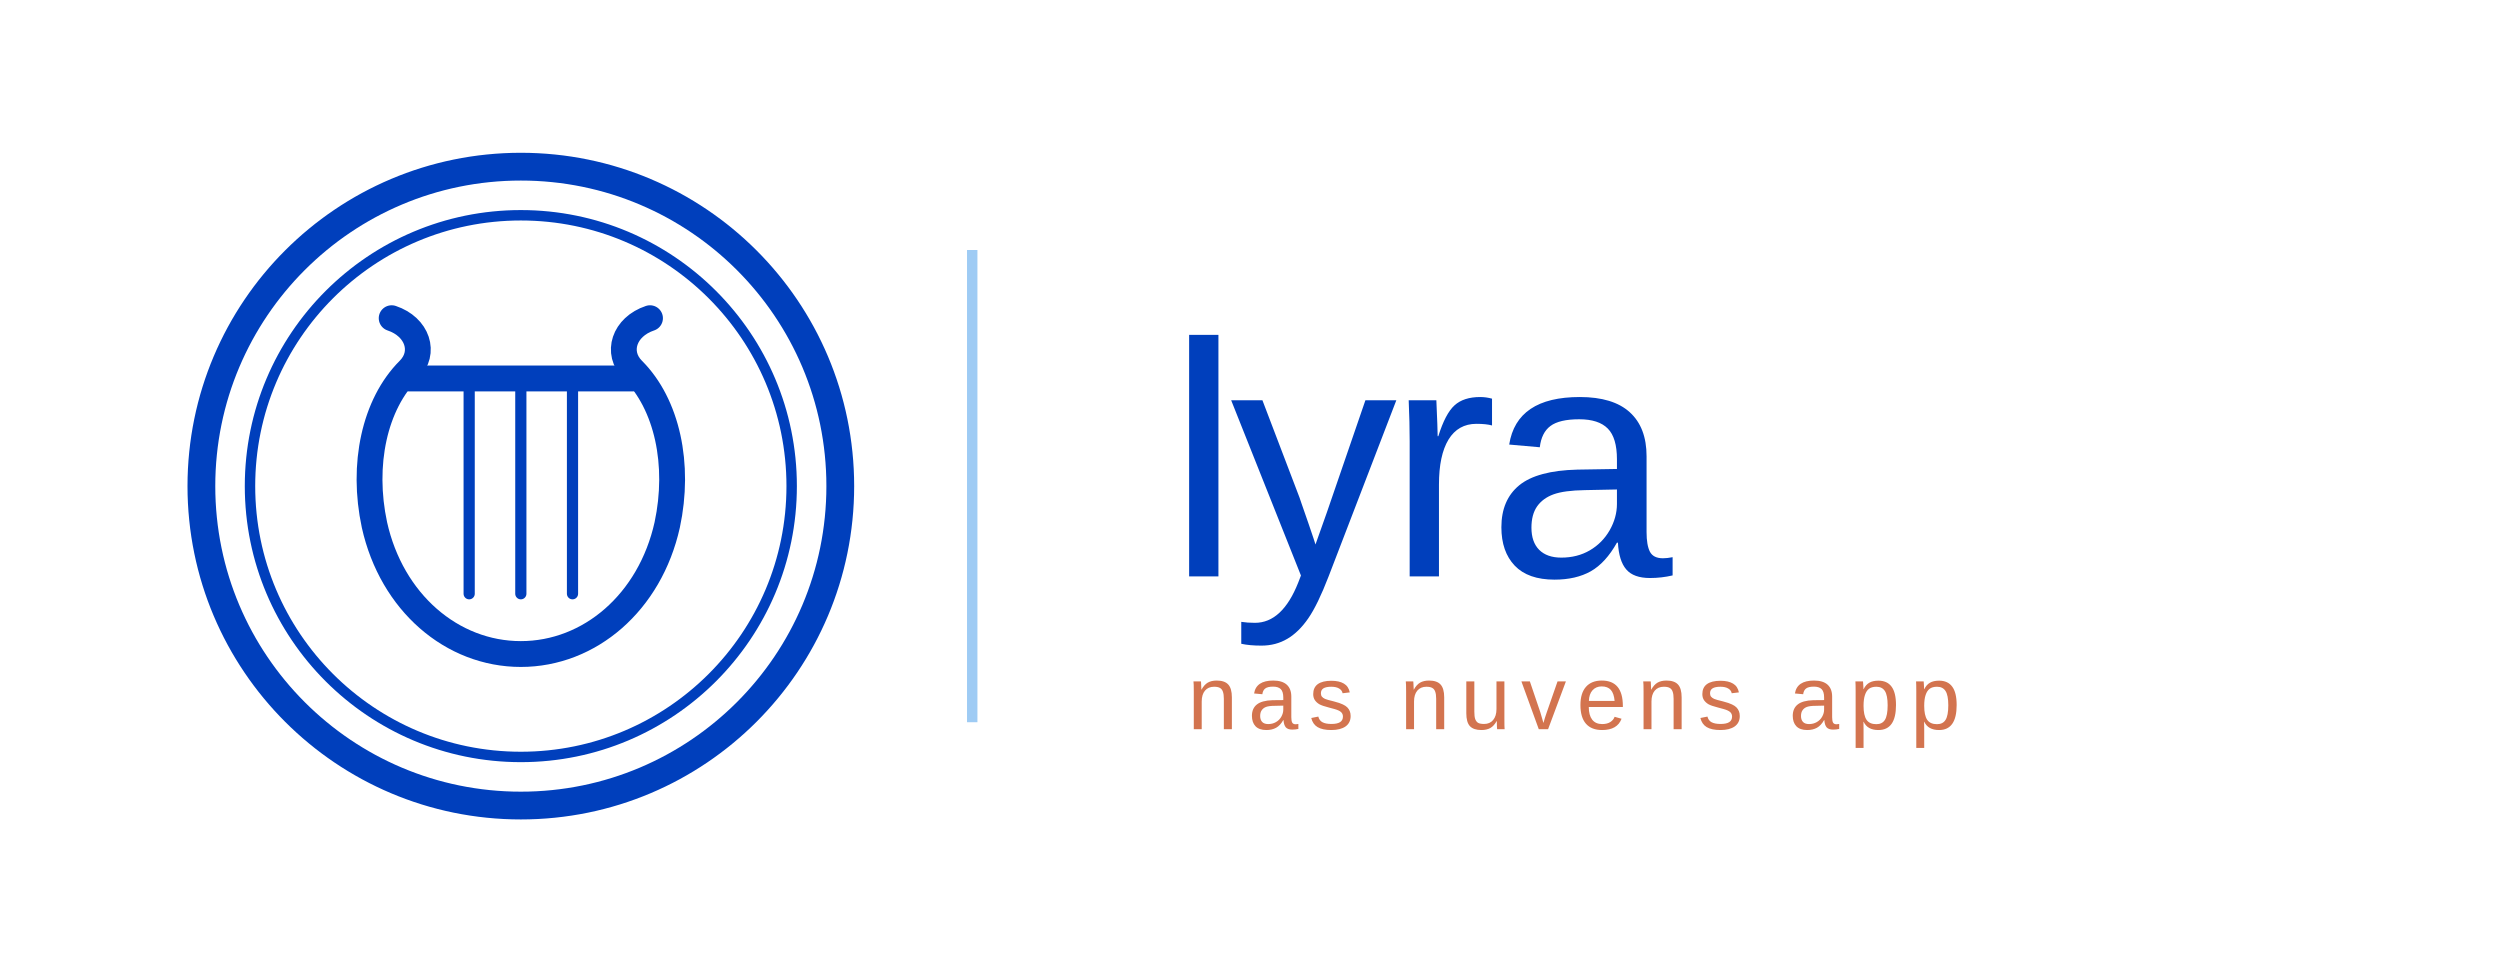
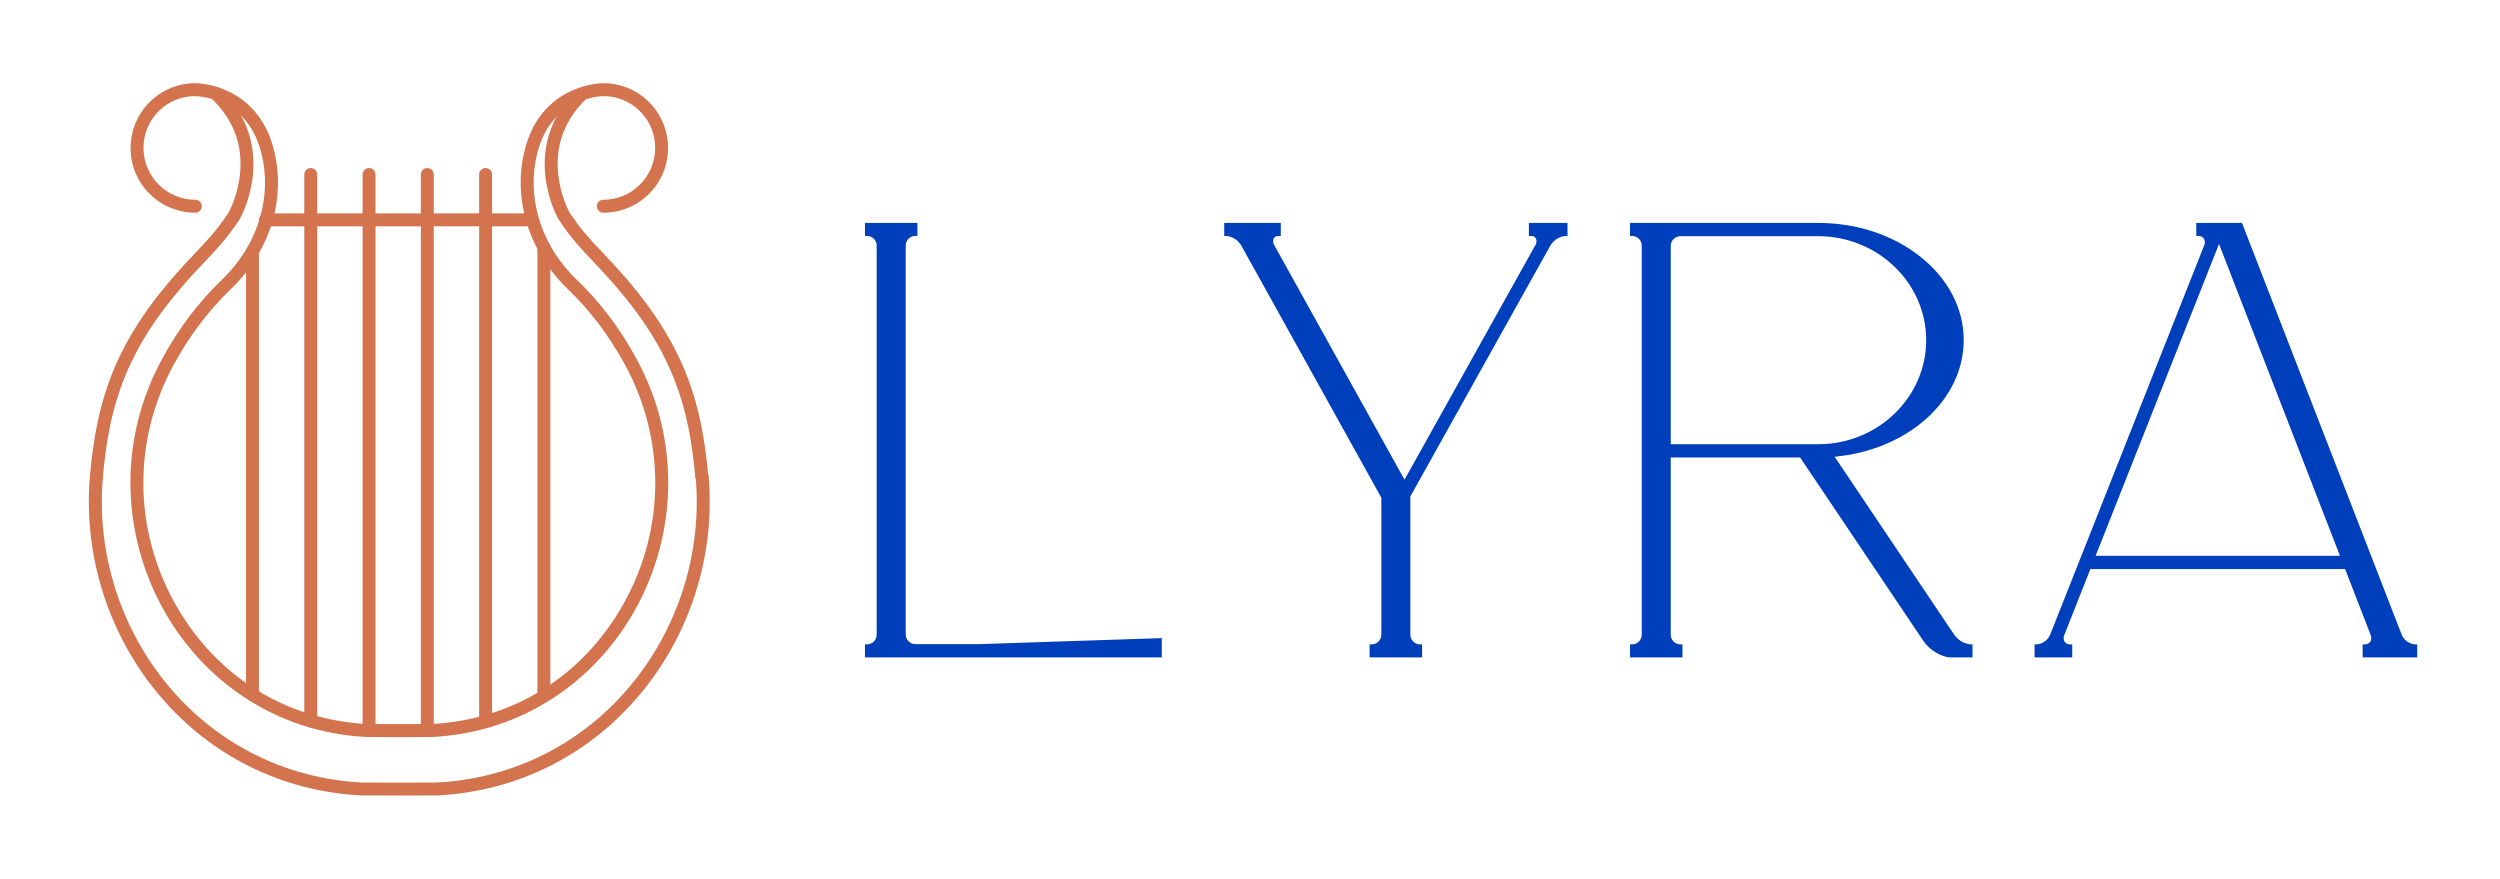
- <svg xmlns="http://www.w3.org/2000/svg" viewBox="0 0 360 140" role="img" aria-label="lyra — nas nuvens app">
-   <circle cx="75" cy="70" r="46" fill="none" stroke="#003fbc" stroke-width="4" />
-   <circle cx="75" cy="70" r="39" fill="none" stroke="#003fbc" stroke-width="1.5" />
-   <g transform="translate(75,40.86) scale(0.62)" fill="none" stroke="#003fbc" stroke-linecap="round" stroke-linejoin="round">
-     <path d="M -30 8 C -24 10 -22 16 -26 20 C -34 28 -37 42 -34 56 C -30 74 -16 86 0 86 C 16 86 30 74 34 56 C 37 42 34 28 26 20 C 22 16 24 10 30 8" stroke-width="6" />
-     <line x1="-26" y1="22" x2="26" y2="22" stroke-width="6" />
-     <line x1="-12" y1="24" x2="-12" y2="72" stroke-width="2.6" />
-     <line x1="0" y1="24" x2="0" y2="72" stroke-width="2.6" />
-     <line x1="12" y1="24" x2="12" y2="72" stroke-width="2.6" />
-   </g>
-   <line x1="140" y1="36" x2="140" y2="104" stroke="#9ecbf4" stroke-width="1.5" />
-   <text x="168" y="83" fill="#003fbc" font-family="'Elza Text', Arial, sans-serif" font-size="48" font-weight="500" letter-spacing="-1.5">lyra</text>
-   <text x="171" y="105" fill="#d3744f" font-family="'Elza Text', Arial, sans-serif" font-size="13" letter-spacing="1.5">nas nuvens app</text>
+ <svg xmlns="http://www.w3.org/2000/svg" version="1.1" width="241.583" height="84.876" viewBox="0 0 241.583 84.876">
+   <path transform="matrix(1,0,0,-1,0,84.87558)" d="M38.58 13.647C37.06 13.647 35.54 13.649 35.421 13.657 33.276 13.765 31.178 14.153 29.186 14.801 27.272 15.425 25.444 16.3 23.753 17.399 22.114 18.464 20.6 19.738 19.256 21.191 17.934 22.616 16.778 24.208 15.821 25.921 13.803 29.524 12.694 33.607 12.607 37.72 12.563 39.846 12.791 41.968 13.287 44.032 13.801 46.177 14.608 48.26 15.682 50.227 17.274 53.147 19.211 55.707 21.43 57.831 24.642 60.901 26.141 65.152 25.44 69.203 25.309 69.96 25.114 70.663 24.866 71.288 23.77 74.028 21.659 75.046 20.079 75.419 19.44 75.569 18.879 75.616 18.362 75.563 15.798 75.302 13.867 73.162 13.867 70.581 13.867 67.82 16.113 65.571 18.877 65.571 19.222 65.571 19.501 65.292 19.501 64.947 19.501 64.602 19.222 64.322 18.877 64.322 17.204 64.322 15.633 64.974 14.449 66.154 13.266 67.337 12.618 68.908 12.618 70.581 12.618 72.139 13.194 73.636 14.244 74.79 15.284 75.938 16.704 76.653 18.239 76.808 18.896 76.876 19.594 76.818 20.371 76.636 21.46 76.38 22.453 75.931 23.319 75.305 24.528 74.428 25.44 73.234 26.031 71.754 26.312 71.047 26.531 70.261 26.679 69.416 27.064 67.187 26.848 64.843 26.052 62.639 25.283 60.513 23.986 58.538 22.3 56.929 20.172 54.894 18.318 52.44 16.785 49.632 12.832 42.385 12.878 33.751 16.92 26.535 20.833 19.548 27.6 15.311 35.491 14.911 35.762 14.9 41.398 14.9 41.686 14.911 49.577 15.311 56.344 19.55 60.257 26.535 64.295 33.748 64.345 42.383 60.392 49.632 58.86 52.44 57.003 54.896 54.877 56.929 53.192 58.538 51.896 60.513 51.125 62.639 50.329 64.843 50.111 67.187 50.498 69.416 50.647 70.261 50.862 71.047 51.146 71.754 51.737 73.234 52.652 74.428 53.858 75.305 54.724 75.931 55.717 76.38 56.806 76.636 57.581 76.821 58.277 76.876 58.938 76.808 60.473 76.651 61.889 75.936 62.933 74.79 63.981 73.636 64.559 72.141 64.559 70.581 64.559 68.908 63.907 67.337 62.728 66.154 61.548 64.97 59.973 64.322 58.301 64.322 57.955 64.322 57.676 64.602 57.676 64.947 57.676 65.292 57.955 65.571 58.301 65.571 61.062 65.571 63.31 67.818 63.31 70.581 63.31 73.162 61.377 75.302 58.815 75.563 58.298 75.616 57.735 75.567 57.098 75.419 55.518 75.046 53.407 74.028 52.311 71.288 52.059 70.663 51.866 69.96 51.737 69.203 51.034 65.152 52.533 60.903 55.747 57.831 57.968 55.707 59.903 53.151 61.496 50.227 62.569 48.26 63.374 46.175 63.89 44.032 64.386 41.97 64.614 39.846 64.57 37.72 64.485 33.604 63.374 29.524 61.356 25.921 60.395 24.208 59.239 22.614 57.922 21.191 56.577 19.738 55.063 18.464 53.424 17.399 51.733 16.3 49.905 15.427 47.991 14.801 45.999 14.151 43.901 13.765 41.756 13.657 41.621 13.653 40.1 13.647 38.58 13.647Z" fill="#d3744f" />
+   <path transform="matrix(1,0,0,-1,0,84.87558)" d="M51.303 63.005H25.65C25.305 63.005 25.025 63.285 25.025 63.63 25.025 63.975 25.305 64.254 25.65 64.254H51.305C51.65 64.254 51.93 63.975 51.93 63.63 51.93 63.287 51.648 63.005 51.303 63.005Z" fill="#d3744f" />
+   <path transform="matrix(1,0,0,-1,0,84.87558)" d="M30.028 14.574C29.683 14.574 29.404 14.854 29.404 15.199V68.013C29.404 68.358 29.683 68.637 30.028 68.637 30.373 68.637 30.653 68.358 30.653 68.013V15.201C30.653 14.854 30.373 14.574 30.028 14.574Z" fill="#d3744f" />
+   <path transform="matrix(1,0,0,-1,0,84.87558)" d="M35.66 13.657C35.315 13.657 35.036 13.937 35.036 14.282V68.013C35.036 68.358 35.315 68.637 35.66 68.637 36.005 68.637 36.285 68.358 36.285 68.013V14.284C36.287 13.937 36.008 13.657 35.66 13.657Z" fill="#d3744f" />
+   <path transform="matrix(1,0,0,-1,0,84.87558)" d="M41.292 13.672C40.947 13.672 40.668 13.952 40.668 14.297V68.013C40.668 68.358 40.947 68.637 41.292 68.637 41.637 68.637 41.917 68.358 41.917 68.013V14.301C41.919 13.952 41.637 13.672 41.292 13.672Z" fill="#d3744f" />
+   <path transform="matrix(1,0,0,-1,0,84.87558)" d="M46.924 14.574C46.579 14.574 46.3 14.854 46.3 15.199V68.013C46.3 68.358 46.579 68.637 46.924 68.637 47.269 68.637 47.549 68.358 47.549 68.013V15.201C47.549 14.854 47.269 14.574 46.924 14.574Z" fill="#d3744f" />
+   <path transform="matrix(1,0,0,-1,0,84.87558)" d="M52.556 17.051C52.211 17.051 51.932 17.331 51.932 17.676V61.002C51.932 61.347 52.211 61.627 52.556 61.627 52.901 61.627 53.181 61.347 53.181 61.002V17.676C53.181 17.331 52.901 17.051 52.556 17.051Z" fill="#d3744f" />
+   <path transform="matrix(1,0,0,-1,0,84.87558)" d="M24.396 17.126C24.051 17.126 23.772 17.405 23.772 17.75V60.503C23.772 60.848 24.051 61.127 24.396 61.127 24.741 61.127 25.021 60.848 25.021 60.503V17.752C25.023 17.405 24.741 17.126 24.396 17.126Z" fill="#d3744f" />
+   <path transform="matrix(1,0,0,-1,0,84.87558)" d="M38.58 8C36.821 8 35.061 8.002 34.926 8.011 31.074 8.205 27.416 9.156 24.058 10.839 20.873 12.431 18.053 14.629 15.673 17.369 10.541 23.272 8 31.138 8.697 38.944 9.037 42.755 9.647 45.662 10.678 48.37 11.284 49.967 12.033 51.485 12.967 53.012 13.95 54.621 15.112 56.204 16.52 57.845 17.492 58.98 18.265 59.795 18.949 60.513 20.066 61.69 20.949 62.622 22.093 64.337 22.184 64.506 22.986 66.027 23.194 68.068 23.482 70.901 22.537 73.371 20.39 75.406 20.138 75.645 20.13 76.041 20.367 76.289 20.604 76.537 21.002 76.549 21.25 76.312 22.597 75.036 23.537 73.575 24.045 71.97 24.451 70.687 24.581 69.313 24.43 67.89 24.176 65.482 23.209 63.772 23.168 63.7 23.162 63.687 23.153 63.676 23.147 63.664 21.938 61.849 21.019 60.877 19.855 59.651 19.184 58.944 18.421 58.14 17.471 57.03 11.987 50.634 10.526 45.324 9.948 38.83 9.279 31.36 11.712 23.833 16.622 18.186 21.309 12.791 27.833 9.622 34.993 9.258 35.302 9.245 41.853 9.245 42.179 9.258 49.33 9.62 55.849 12.785 60.534 18.167 65.442 23.803 67.881 31.318 67.227 38.781 67.197 39.126 67.451 39.429 67.797 39.459 68.142 39.488 68.445 39.234 68.474 38.889 69.158 31.089 66.607 23.236 61.477 17.348 59.097 14.617 56.276 12.423 53.096 10.833 49.738 9.156 46.086 8.205 42.239 8.008 42.099 8.004 40.34 8 38.58 8Z" fill="#d3744f" />
+   <path transform="matrix(1,0,0,-1,0,84.87558)" d="M67.801 38.262C67.479 38.262 67.208 38.506 67.178 38.832 66.596 45.326 65.137 50.636 59.656 57.032 58.703 58.142 57.943 58.946 57.272 59.654 56.109 60.879 55.188 61.849 53.979 63.666 53.973 63.678 53.964 63.689 53.958 63.702 53.918 63.772 52.963 65.463 52.7 67.845 52.546 69.255 52.664 70.615 53.056 71.887 53.543 73.479 54.456 74.934 55.766 76.209 56.014 76.45 56.41 76.444 56.651 76.196 56.893 75.948 56.886 75.552 56.638 75.311 54.54 73.272 53.634 70.805 53.945 67.983 54.168 65.976 54.943 64.506 55.036 64.339 56.179 62.626 57.064 61.695 58.184 60.515 58.868 59.795 59.639 58.982 60.613 57.847 62.021 56.207 63.183 54.623 64.165 53.014 65.097 51.485 65.844 49.967 66.454 48.373 67.483 45.667 68.095 42.757 68.436 38.946 68.468 38.601 68.212 38.296 67.869 38.269 67.839 38.262 67.82 38.262 67.801 38.262Z" fill="#d3744f" />
+   <path transform="matrix(1,0,0,-1,0,84.87558)" d="M112.25 21.348H83.599C83.59 21.348 83.583 21.355 83.583 21.364V22.591C83.583 22.595 83.585 22.599 83.588 22.602 83.591 22.605 83.595 22.607 83.599 22.607H83.783C84.298 22.607 84.716 23.025 84.716 23.54V61.143C84.716 61.658 84.298 62.075 83.783 62.076H83.599C83.591 62.076 83.583 62.083 83.583 62.092V63.319C83.583 63.328 83.591 63.335 83.599 63.335H88.639C88.647 63.335 88.654 63.328 88.654 63.319V62.092C88.654 62.083 88.647 62.076 88.639 62.076H88.455C87.94 62.075 87.522 61.658 87.521 61.143V23.566C87.522 23.05 87.939 22.633 88.455 22.632H94.656L112.25 23.213C112.254 23.213 112.258 23.212 112.261 23.209 112.264 23.206 112.266 23.202 112.266 23.197V21.364C112.266 21.355 112.259 21.348 112.25 21.348L112.25 21.348M118.495 62.076 118.315 62.073C118.311 62.073 118.307 62.075 118.304 62.078 118.301 62.081 118.299 62.085 118.3 62.089V63.316C118.3 63.325 118.306 63.332 118.315 63.332H123.751C123.759 63.332 123.766 63.325 123.767 63.316V62.089C123.767 62.08 123.759 62.073 123.751 62.073H123.567C123.377 62.09 123.193 62.004 123.086 61.847 122.987 61.617 123.014 61.353 123.158 61.148L133.514 42.501 134.806 40.172 135.722 38.523 136.262 39.488 148.346 61.149C148.49 61.353 148.519 61.618 148.42 61.847 148.313 62.004 148.129 62.091 147.94 62.073H147.756C147.747 62.073 147.74 62.081 147.74 62.089V63.317C147.74 63.325 147.747 63.332 147.756 63.332H151.458C151.466 63.332 151.473 63.325 151.473 63.317V62.089C151.473 62.081 151.466 62.073 151.458 62.073H151.273C150.662 62.014 150.117 61.664 149.809 61.133L136.308 36.943 136.289 36.908V23.528C136.296 23.018 136.711 22.608 137.221 22.607H137.405C137.409 22.607 137.414 22.605 137.417 22.602 137.419 22.599 137.421 22.595 137.421 22.591V21.364C137.421 21.355 137.414 21.348 137.405 21.348H132.366C132.357 21.348 132.35 21.355 132.35 21.364V22.591C132.35 22.595 132.352 22.599 132.355 22.602 132.358 22.605 132.362 22.607 132.366 22.607H132.55C133.063 22.607 133.48 23.023 133.483 23.536V36.779L119.957 61.135C119.651 61.666 119.106 62.017 118.495 62.076H118.495M158.662 21.348 157.529 21.347C157.52 21.347 157.513 21.354 157.513 21.363V22.59C157.513 22.599 157.52 22.606 157.529 22.607H157.713C158.228 22.607 158.645 23.024 158.646 23.539V61.142C158.645 61.657 158.228 62.075 157.713 62.075H157.529C157.52 62.075 157.513 62.082 157.513 62.091V63.318C157.513 63.327 157.52 63.334 157.529 63.334H175.69C179.447 63.334 182.979 62.158 185.637 60.016 188.296 57.874 189.76 55.029 189.76 52.001 189.76 49.188 188.471 46.49 186.131 44.404 183.826 42.348 180.685 41.05 177.286 40.742L177.318 40.692 188.836 23.549C189.199 23.021 189.773 22.677 190.41 22.607H190.594C190.598 22.607 190.603 22.605 190.606 22.602 190.609 22.599 190.61 22.595 190.61 22.591V21.364C190.61 21.355 190.603 21.348 190.594 21.348H188.501C187.64 21.348 186.468 22.048 185.888 22.907L185.883 22.912 173.952 40.669H161.449V23.54C161.45 23.025 161.868 22.607 162.383 22.607H162.566C162.571 22.607 162.575 22.605 162.578 22.602 162.581 22.599 162.582 22.595 162.582 22.591V21.364C162.582 21.355 162.575 21.348 162.566 21.348H158.662M161.45 61.118 161.45 41.95H175.69C175.944 41.95 176.177 41.958 176.403 41.972 181.86 42.326 186.134 46.731 186.134 52.001 186.134 57.544 181.448 62.052 175.69 62.052H162.384C161.869 62.051 161.451 61.634 161.45 61.118V61.118M197.755 21.348 196.622 21.349C196.618 21.349 196.614 21.351 196.611 21.354 196.608 21.357 196.606 21.361 196.606 21.365V22.592C196.606 22.601 196.613 22.608 196.622 22.608H196.806C197.384 22.651 197.889 23.014 198.116 23.547L212.991 61.149C213.095 61.367 213.085 61.621 212.964 61.83 212.84 61.997 212.64 62.09 212.432 62.077H212.248C212.239 62.077 212.232 62.084 212.232 62.093V63.32C212.232 63.329 212.239 63.336 212.248 63.336H216.638C216.645 63.336 216.651 63.332 216.653 63.326L232.082 23.546C232.304 23.013 232.807 22.65 233.383 22.607H233.567C233.576 22.607 233.583 22.6 233.583 22.591V21.364C233.583 21.355 233.576 21.348 233.567 21.348H228.327C228.318 21.348 228.311 21.355 228.311 21.364V22.591C228.311 22.595 228.312 22.6 228.315 22.603 228.318 22.606 228.322 22.607 228.327 22.607H228.51C228.719 22.594 228.92 22.688 229.046 22.855 229.168 23.062 229.179 23.317 229.077 23.535L226.616 29.884H202L199.488 23.535C199.384 23.317 199.394 23.062 199.514 22.854 199.639 22.687 199.839 22.594 200.047 22.607H200.231C200.235 22.607 200.24 22.605 200.243 22.602 200.246 22.599 200.247 22.595 200.247 22.591V21.364C200.247 21.355 200.24 21.348 200.231 21.348H197.755L197.755 21.348M202.507 31.166H226.118L214.431 61.301 202.507 31.166Z" fill="#003fbc" />
</svg>
